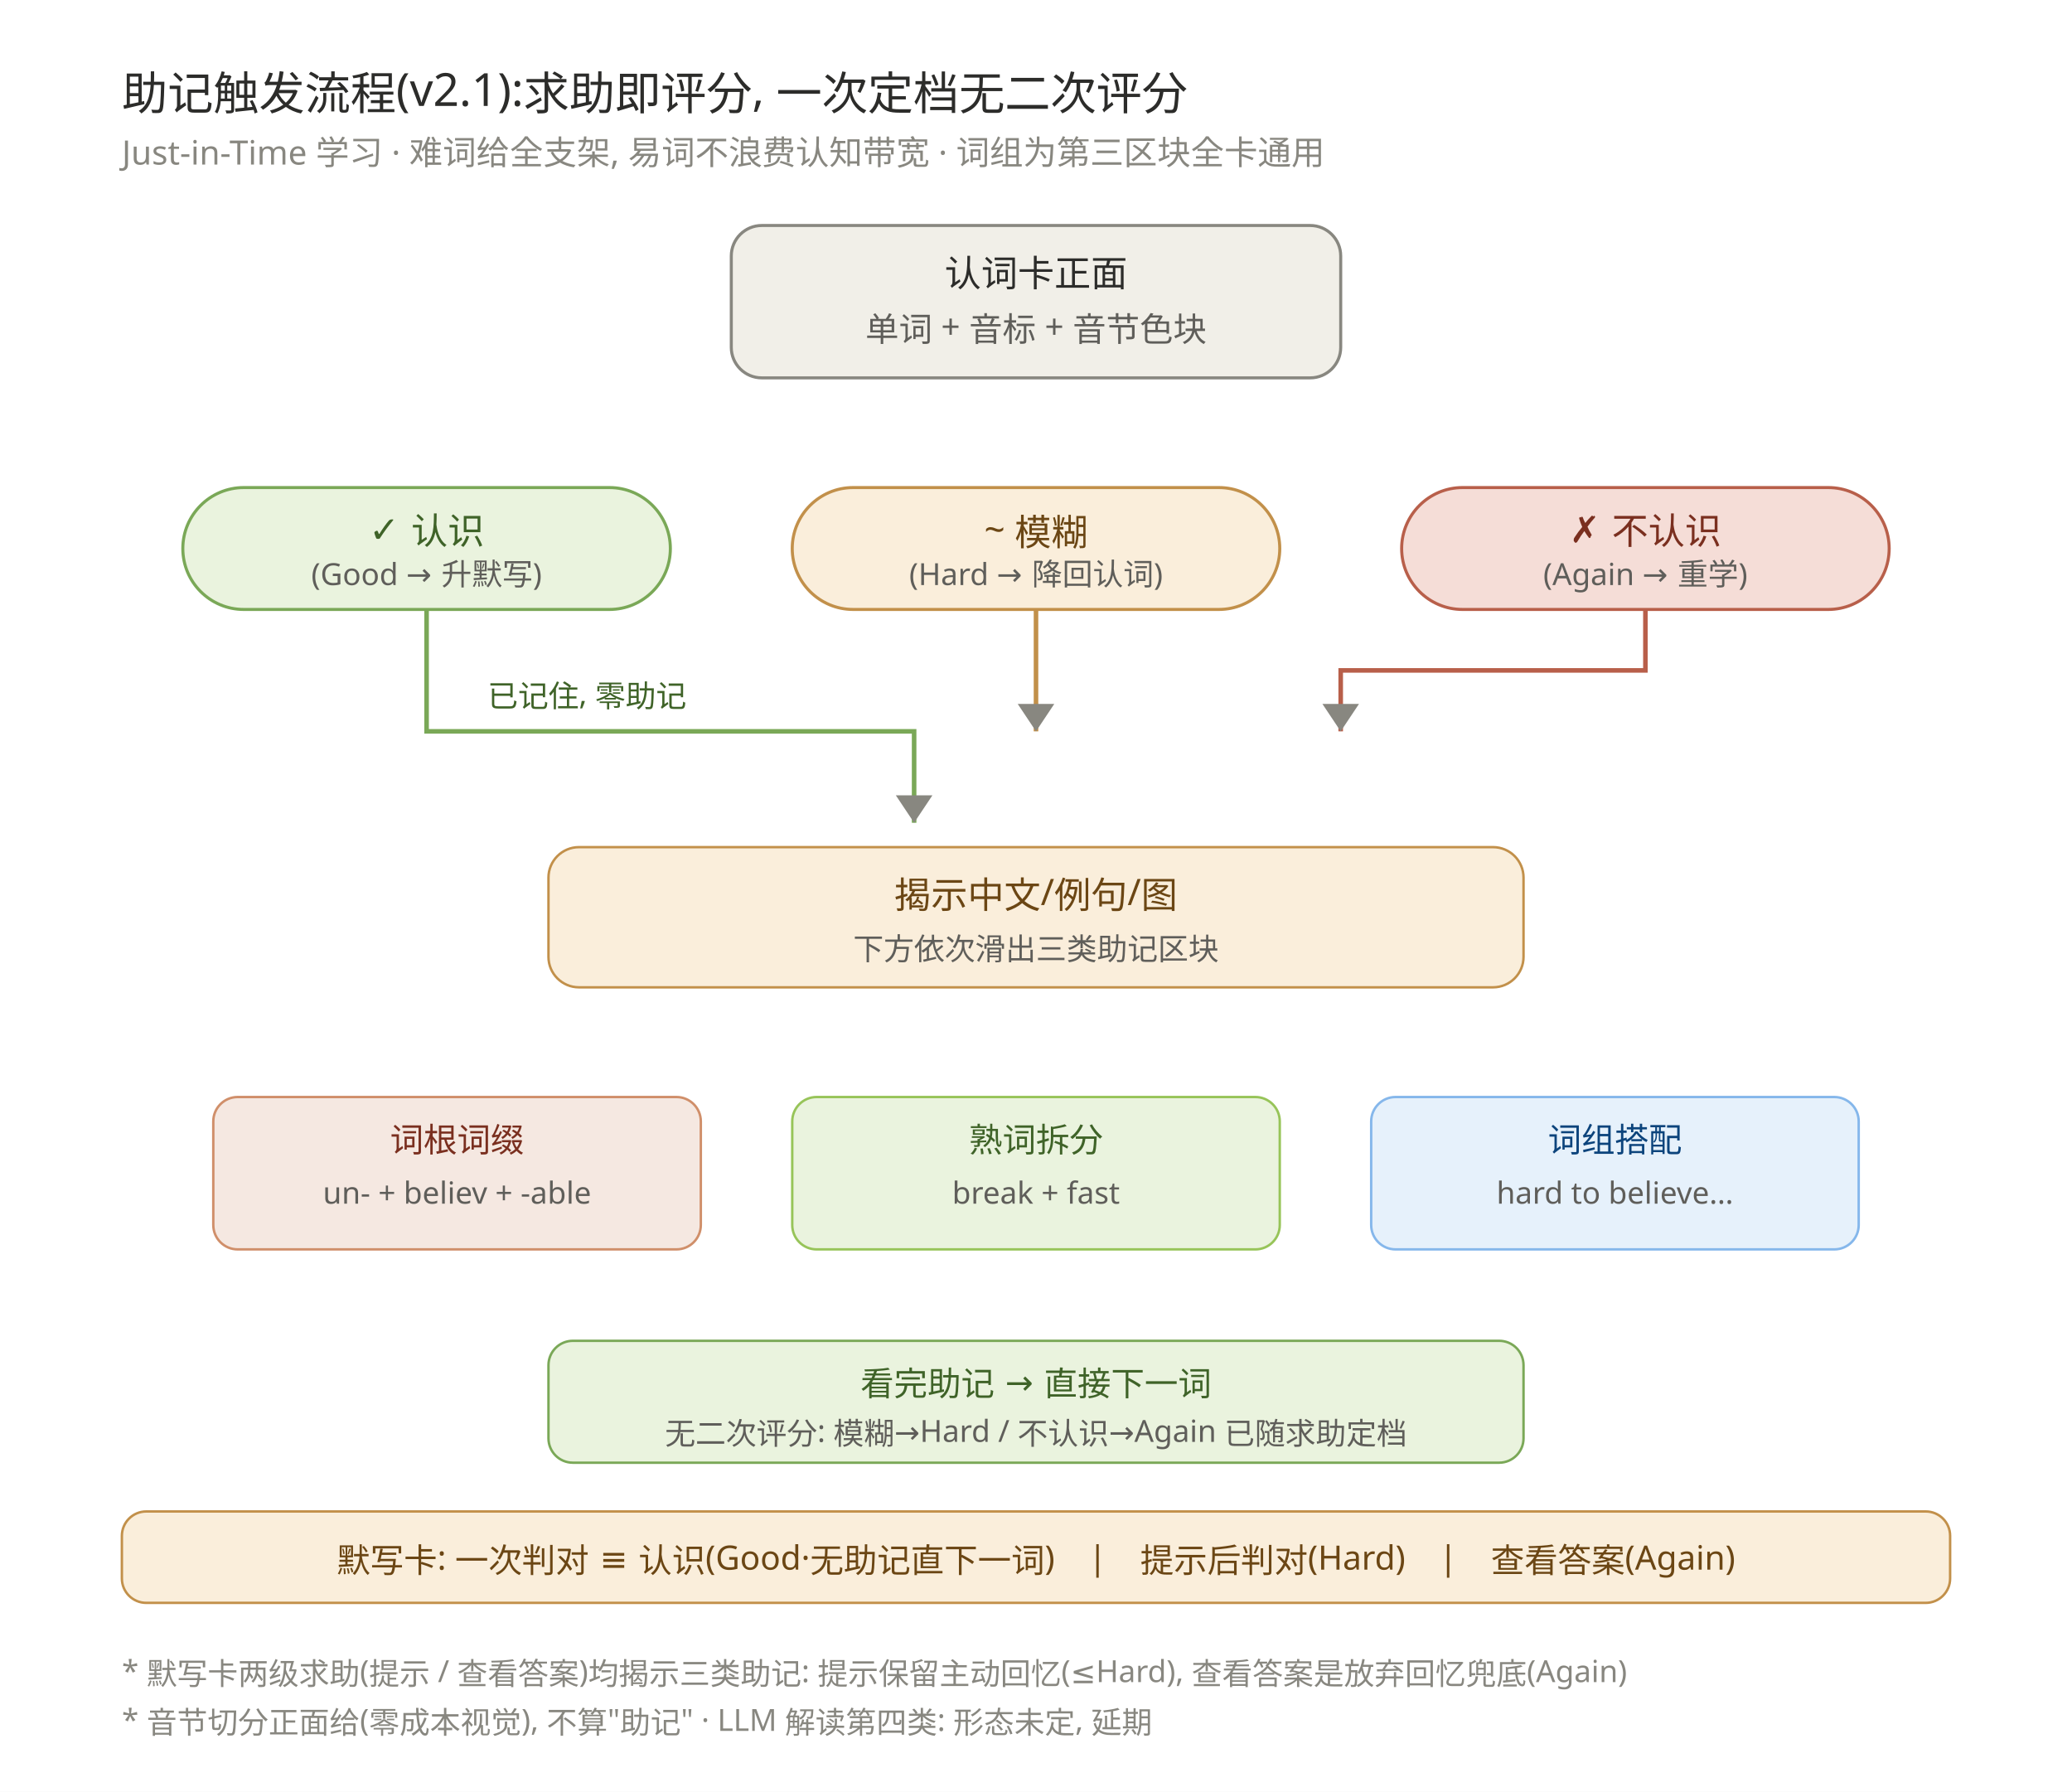
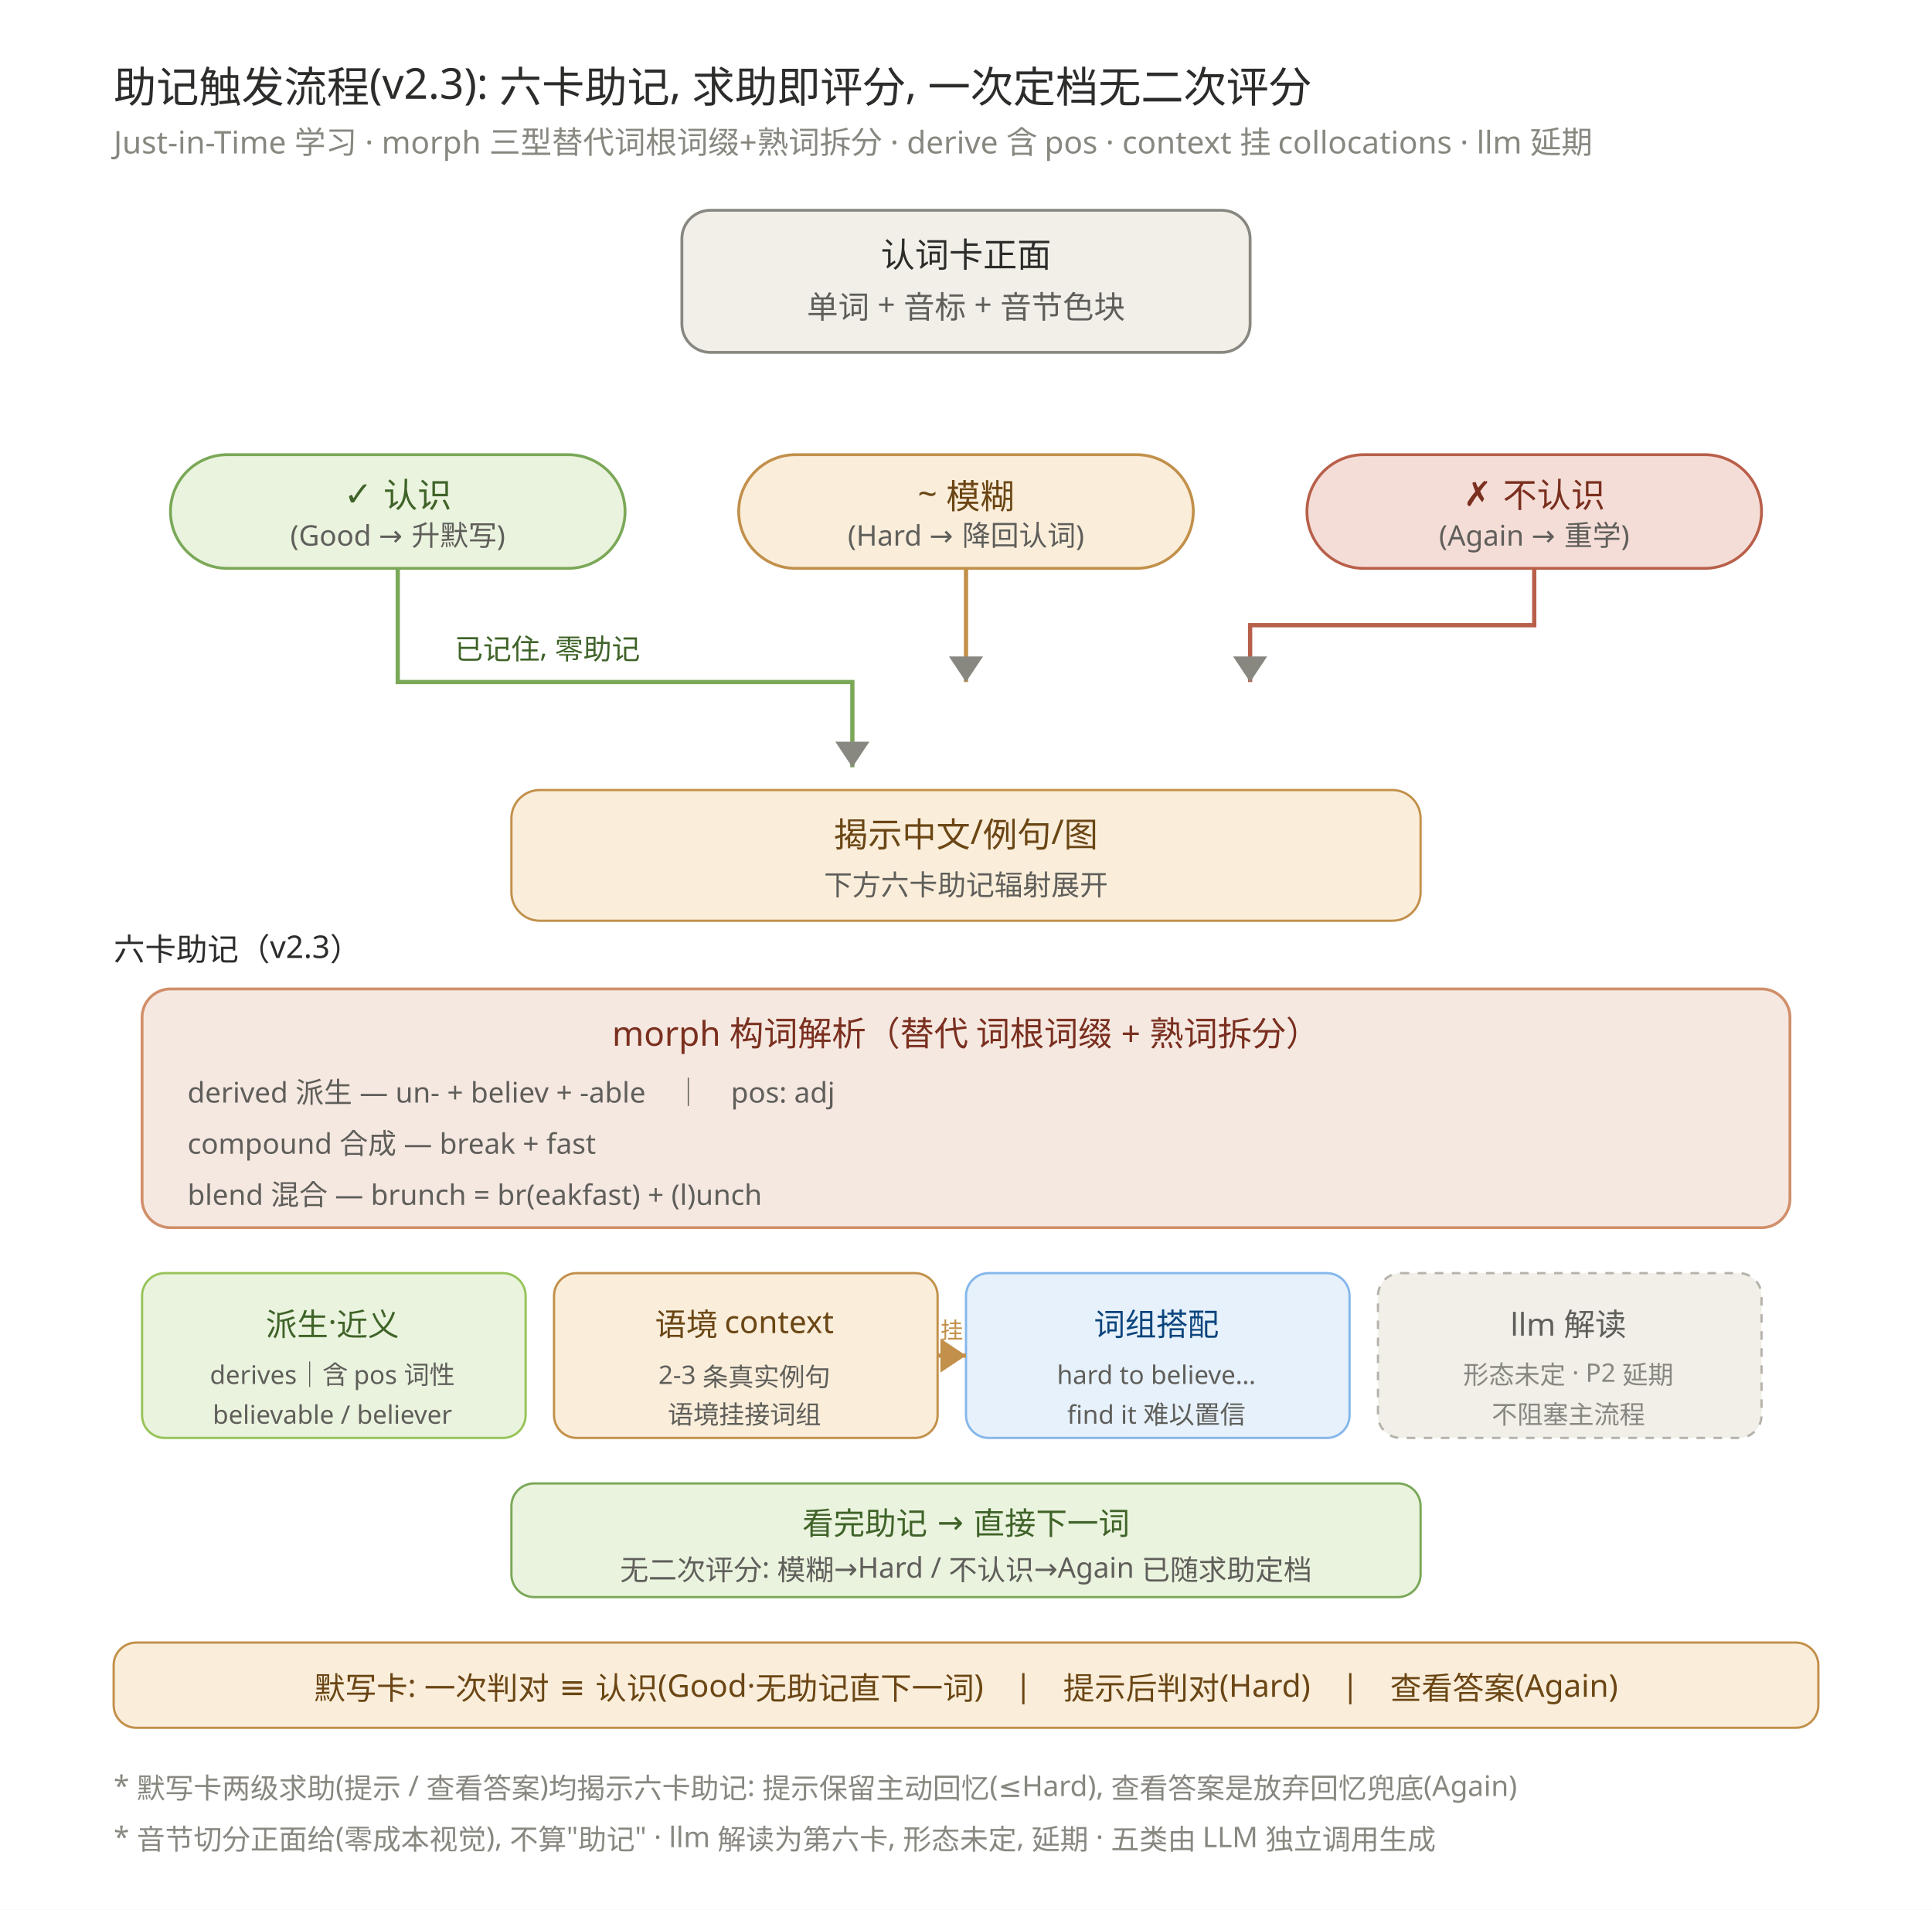
- <svg xmlns="http://www.w3.org/2000/svg" viewBox="0 0 680 588" width="100%" role="img">
+ <svg xmlns="http://www.w3.org/2000/svg" viewBox="0 0 680 672" width="100%" role="img">
  <defs>
    <marker id="arrTri" markerWidth="8" markerHeight="8" refX="6" refY="4" orient="auto">
      <path d="M0 0 L6 4 L0 8 Z" fill="#888780" />
    </marker>
+     <marker id="arrHang" markerWidth="8" markerHeight="8" refX="6" refY="4" orient="auto">
+       <path d="M0 0 L6 4 L0 8 Z" fill="#C2904A" />
+     </marker>
  </defs>
-   <rect x="0" y="0" width="680" height="588" fill="#FFFFFF" />
-   <text x="40" y="36" font-family="'PingFang SC','Microsoft YaHei',sans-serif" font-size="15" font-weight="500" fill="#2C2C2A">助记触发流程(v2.1):求助即评分, 一次定档无二次评分</text>
-   <text x="40" y="54" font-family="'PingFang SC','Microsoft YaHei',sans-serif" font-size="11" fill="#888780">Just-in-Time 学习 · 难词给全支架, 易词不浪费认知带宽 · 词组为第三区块全卡通用</text>
+   <rect x="0" y="0" width="680" height="672" fill="#FFFFFF" />
+   <text x="40" y="36" font-family="'PingFang SC','Microsoft YaHei',sans-serif" font-size="15" font-weight="500" fill="#2C2C2A">助记触发流程(v2.3): 六卡助记, 求助即评分, 一次定档无二次评分</text>
+   <text x="40" y="54" font-family="'PingFang SC','Microsoft YaHei',sans-serif" font-size="11" fill="#888780">Just-in-Time 学习 · morph 三型替代词根词缀+熟词拆分 · derive 含 pos · context 挂 collocations · llm 延期</text>
  <rect x="240" y="74" width="200" height="50" rx="10" fill="#F1EFE8" stroke="#888780" stroke-width="1" />
  <text x="340" y="94" text-anchor="middle" font-family="'PingFang SC','Microsoft YaHei',sans-serif" font-size="12" font-weight="500" fill="#2C2C2A">认词卡正面</text>
  <text x="340" y="112" text-anchor="middle" font-family="'PingFang SC','Microsoft YaHei',sans-serif" font-size="11" fill="#5F5E5A">单词 + 音标 + 音节色块</text>
  <rect x="60" y="160" width="160" height="40" rx="20" fill="#EAF3DE" stroke="#7AA857" stroke-width="1" />
  <text x="140" y="178" text-anchor="middle" font-family="'PingFang SC','Microsoft YaHei',sans-serif" font-size="12" font-weight="500" fill="#3F6328">✓ 认识</text>
  <text x="140" y="192" text-anchor="middle" font-family="'PingFang SC','Microsoft YaHei',sans-serif" font-size="10" fill="#5F5E5A">(Good → 升默写)</text>
  <rect x="260" y="160" width="160" height="40" rx="20" fill="#FAEEDB" stroke="#C2904A" stroke-width="1" />
  <text x="340" y="178" text-anchor="middle" font-family="'PingFang SC','Microsoft YaHei',sans-serif" font-size="12" font-weight="500" fill="#6B4614">~ 模糊</text>
  <text x="340" y="192" text-anchor="middle" font-family="'PingFang SC','Microsoft YaHei',sans-serif" font-size="10" fill="#5F5E5A">(Hard → 降回认词)</text>
  <rect x="460" y="160" width="160" height="40" rx="20" fill="#F5DDD7" stroke="#B85F4A" stroke-width="1" />
  <text x="540" y="178" text-anchor="middle" font-family="'PingFang SC','Microsoft YaHei',sans-serif" font-size="12" font-weight="500" fill="#7A2F1F">✗ 不认识</text>
  <text x="540" y="192" text-anchor="middle" font-family="'PingFang SC','Microsoft YaHei',sans-serif" font-size="10" fill="#5F5E5A">(Again → 重学)</text>
  <path d="M140 200 L140 240 L300 240 L300 270" fill="none" stroke="#7AA857" stroke-width="1.5" marker-end="url(#arrTri)" />
  <text x="160" y="232" font-family="'PingFang SC','Microsoft YaHei',sans-serif" font-size="10" fill="#3F6328">已记住, 零助记</text>
  <path d="M340 200 L340 240" fill="none" stroke="#C2904A" stroke-width="1.5" marker-end="url(#arrTri)" />
  <path d="M540 200 L540 220 L440 220 L440 240" fill="none" stroke="#B85F4A" stroke-width="1.5" marker-end="url(#arrTri)" />
  <rect x="180" y="278" width="320" height="46" rx="10" fill="#FAEEDB" stroke="#C2904A" stroke-width="0.8" />
  <text x="340" y="298" text-anchor="middle" font-family="'PingFang SC','Microsoft YaHei',sans-serif" font-size="12" font-weight="500" fill="#6B4614">揭示中文/例句/图</text>
-   <text x="340" y="315" text-anchor="middle" font-family="'PingFang SC','Microsoft YaHei',sans-serif" font-size="10" fill="#5F5E5A">下方依次滑出三类助记区块</text>
+   <text x="340" y="315" text-anchor="middle" font-family="'PingFang SC','Microsoft YaHei',sans-serif" font-size="10" fill="#5F5E5A">下方六卡助记辐射展开</text>
+   <text x="40" y="338" font-family="'PingFang SC','Microsoft YaHei',sans-serif" font-size="11" font-weight="500" fill="#2C2C2A">六卡助记（v2.3）</text>
+   <rect x="50" y="348" width="580" height="84" rx="10" fill="#F5E8E1" stroke="#D08F6A" stroke-width="1" />
+   <text x="340" y="368" text-anchor="middle" font-family="'PingFang SC','Microsoft YaHei',sans-serif" font-size="12" font-weight="500" fill="#7A2F1F">morph 构词解析（替代 词根词缀 + 熟词拆分）</text>
+   <text x="66" y="388" font-family="'PingFang SC','Microsoft YaHei',sans-serif" font-size="10" fill="#5F5E5A">derived 派生 — un- + believ + -able　｜　pos: adj</text>
+   <text x="66" y="406" font-family="'PingFang SC','Microsoft YaHei',sans-serif" font-size="10" fill="#5F5E5A">compound 合成 — break + fast</text>
+   <text x="66" y="424" font-family="'PingFang SC','Microsoft YaHei',sans-serif" font-size="10" fill="#5F5E5A">blend 混合 — brunch = br(eakfast) + (l)unch</text>
  <g>
-     <rect x="70" y="360" width="160" height="50" rx="8" fill="#F5E8E1" stroke="#D08F6A" stroke-width="0.8" />
-     <text x="150" y="378" text-anchor="middle" font-family="'PingFang SC','Microsoft YaHei',sans-serif" font-size="11" font-weight="500" fill="#7A2F1F">词根词缀</text>
-     <text x="150" y="395" text-anchor="middle" font-family="'PingFang SC','Microsoft YaHei',sans-serif" font-size="10" fill="#5F5E5A">un- + believ + -able</text>
+     <rect x="50" y="448" width="135" height="58" rx="8" fill="#EAF3DE" stroke="#97C459" stroke-width="0.8" />
+     <text x="117" y="470" text-anchor="middle" font-family="'PingFang SC','Microsoft YaHei',sans-serif" font-size="11" font-weight="500" fill="#3F6328">派生·近义</text>
+     <text x="117" y="487" text-anchor="middle" font-family="'PingFang SC','Microsoft YaHei',sans-serif" font-size="9" fill="#5F5E5A">derives｜含 pos 词性</text>
+     <text x="117" y="501" text-anchor="middle" font-family="'PingFang SC','Microsoft YaHei',sans-serif" font-size="9" fill="#5F5E5A">believable / believer</text>
  </g>
  <g>
-     <rect x="260" y="360" width="160" height="50" rx="8" fill="#EAF3DE" stroke="#97C459" stroke-width="0.8" />
-     <text x="340" y="378" text-anchor="middle" font-family="'PingFang SC','Microsoft YaHei',sans-serif" font-size="11" font-weight="500" fill="#3F6328">熟词拆分</text>
-     <text x="340" y="395" text-anchor="middle" font-family="'PingFang SC','Microsoft YaHei',sans-serif" font-size="10" fill="#5F5E5A">break + fast</text>
+     <rect x="195" y="448" width="135" height="58" rx="8" fill="#FAEEDB" stroke="#C2904A" stroke-width="0.8" />
+     <text x="262" y="470" text-anchor="middle" font-family="'PingFang SC','Microsoft YaHei',sans-serif" font-size="11" font-weight="500" fill="#6B4614">语境 context</text>
+     <text x="262" y="487" text-anchor="middle" font-family="'PingFang SC','Microsoft YaHei',sans-serif" font-size="9" fill="#5F5E5A">2-3 条真实例句</text>
+     <text x="262" y="501" text-anchor="middle" font-family="'PingFang SC','Microsoft YaHei',sans-serif" font-size="9" fill="#5F5E5A">语境挂接词组</text>
  </g>
  <g>
-     <rect x="450" y="360" width="160" height="50" rx="8" fill="#E6F1FB" stroke="#85B7EB" stroke-width="0.8" />
-     <text x="530" y="378" text-anchor="middle" font-family="'PingFang SC','Microsoft YaHei',sans-serif" font-size="11" font-weight="500" fill="#0C447C">词组搭配</text>
-     <text x="530" y="395" text-anchor="middle" font-family="'PingFang SC','Microsoft YaHei',sans-serif" font-size="10" fill="#5F5E5A">hard to believe…</text>
+     <rect x="340" y="448" width="135" height="58" rx="8" fill="#E6F1FB" stroke="#85B7EB" stroke-width="0.8" />
+     <text x="407" y="470" text-anchor="middle" font-family="'PingFang SC','Microsoft YaHei',sans-serif" font-size="11" font-weight="500" fill="#0C447C">词组搭配</text>
+     <text x="407" y="487" text-anchor="middle" font-family="'PingFang SC','Microsoft YaHei',sans-serif" font-size="9" fill="#5F5E5A">hard to believe…</text>
+     <text x="407" y="501" text-anchor="middle" font-family="'PingFang SC','Microsoft YaHei',sans-serif" font-size="9" fill="#5F5E5A">find it 难以置信</text>
  </g>
-   <rect x="180" y="440" width="320" height="40" rx="8" fill="#EAF3DE" stroke="#7AA857" stroke-width="0.8" />
-   <text x="340" y="458" text-anchor="middle" font-family="'PingFang SC','Microsoft YaHei',sans-serif" font-size="11" font-weight="500" fill="#3F6328">看完助记 → 直接下一词</text>
-   <text x="340" y="474" text-anchor="middle" font-family="'PingFang SC','Microsoft YaHei',sans-serif" font-size="10" fill="#5F5E5A">无二次评分: 模糊→Hard / 不认识→Again 已随求助定档</text>
-   <rect x="40" y="496" width="600" height="30" rx="8" fill="#FAEEDB" stroke="#C2904A" stroke-width="0.8" />
-   <text x="340" y="516" text-anchor="middle" font-family="'PingFang SC','Microsoft YaHei',sans-serif" font-size="11" font-weight="500" fill="#6B4614">默写卡: 一次判对 ≡ 认识(Good·无助记直下一词)　|　提示后判对(Hard)　|　查看答案(Again)</text>
-   <text x="40" y="552" font-family="'PingFang SC','Microsoft YaHei',sans-serif" font-size="10" fill="#888780">* 默写卡两级求助(提示 / 查看答案)均揭示三类助记: 提示保留主动回忆(≤Hard), 查看答案是放弃回忆兜底(Again)</text>
-   <text x="40" y="568" font-family="'PingFang SC','Microsoft YaHei',sans-serif" font-size="10" fill="#888780">* 音节切分正面给(零成本视觉), 不算"助记" · LLM 解读第四类: 形态未定, 延期</text>
+   <g>
+     <rect x="485" y="448" width="135" height="58" rx="8" fill="#F1EFE8" stroke="#B4B2A9" stroke-width="0.8" stroke-dasharray="3 3" />
+     <text x="552" y="470" text-anchor="middle" font-family="'PingFang SC','Microsoft YaHei',sans-serif" font-size="11" font-weight="500" fill="#5F5E5A">llm 解读</text>
+     <text x="552" y="487" text-anchor="middle" font-family="'PingFang SC','Microsoft YaHei',sans-serif" font-size="9" fill="#888780">形态未定 · P2 延期</text>
+     <text x="552" y="501" text-anchor="middle" font-family="'PingFang SC','Microsoft YaHei',sans-serif" font-size="9" fill="#888780">不阻塞主流程</text>
+   </g>
+   <path d="M330 477 L340 477" fill="none" stroke="#C2904A" stroke-width="1.5" marker-end="url(#arrHang)" />
+   <text x="335" y="471" text-anchor="middle" font-family="'PingFang SC','Microsoft YaHei',sans-serif" font-size="8" fill="#C2904A">挂</text>
+   <rect x="180" y="522" width="320" height="40" rx="8" fill="#EAF3DE" stroke="#7AA857" stroke-width="0.8" />
+   <text x="340" y="540" text-anchor="middle" font-family="'PingFang SC','Microsoft YaHei',sans-serif" font-size="11" font-weight="500" fill="#3F6328">看完助记 → 直接下一词</text>
+   <text x="340" y="556" text-anchor="middle" font-family="'PingFang SC','Microsoft YaHei',sans-serif" font-size="10" fill="#5F5E5A">无二次评分: 模糊→Hard / 不认识→Again 已随求助定档</text>
+   <rect x="40" y="578" width="600" height="30" rx="8" fill="#FAEEDB" stroke="#C2904A" stroke-width="0.8" />
+   <text x="340" y="598" text-anchor="middle" font-family="'PingFang SC','Microsoft YaHei',sans-serif" font-size="11" font-weight="500" fill="#6B4614">默写卡: 一次判对 ≡ 认识(Good·无助记直下一词)　|　提示后判对(Hard)　|　查看答案(Again)</text>
+   <text x="40" y="632" font-family="'PingFang SC','Microsoft YaHei',sans-serif" font-size="10" fill="#888780">* 默写卡两级求助(提示 / 查看答案)均揭示六卡助记: 提示保留主动回忆(≤Hard), 查看答案是放弃回忆兜底(Again)</text>
+   <text x="40" y="650" font-family="'PingFang SC','Microsoft YaHei',sans-serif" font-size="10" fill="#888780">* 音节切分正面给(零成本视觉), 不算"助记" · llm 解读为第六卡, 形态未定, 延期 · 五类由 LLM 独立调用生成</text>
</svg>
